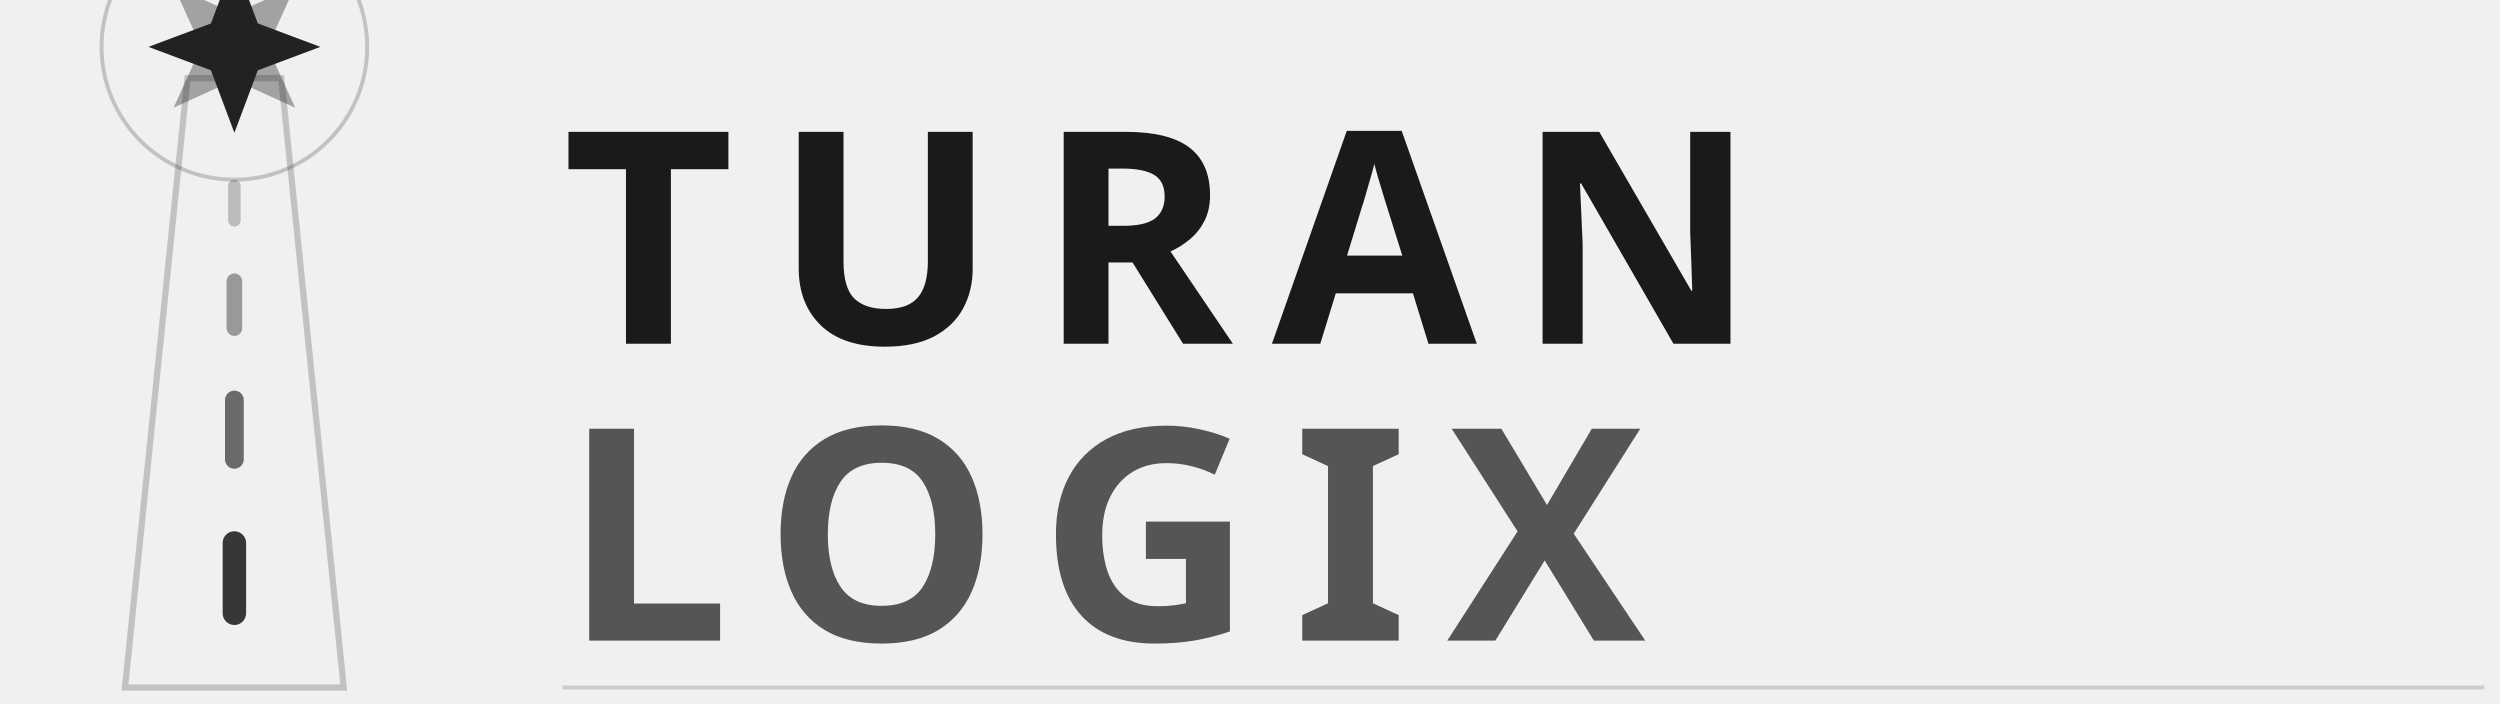
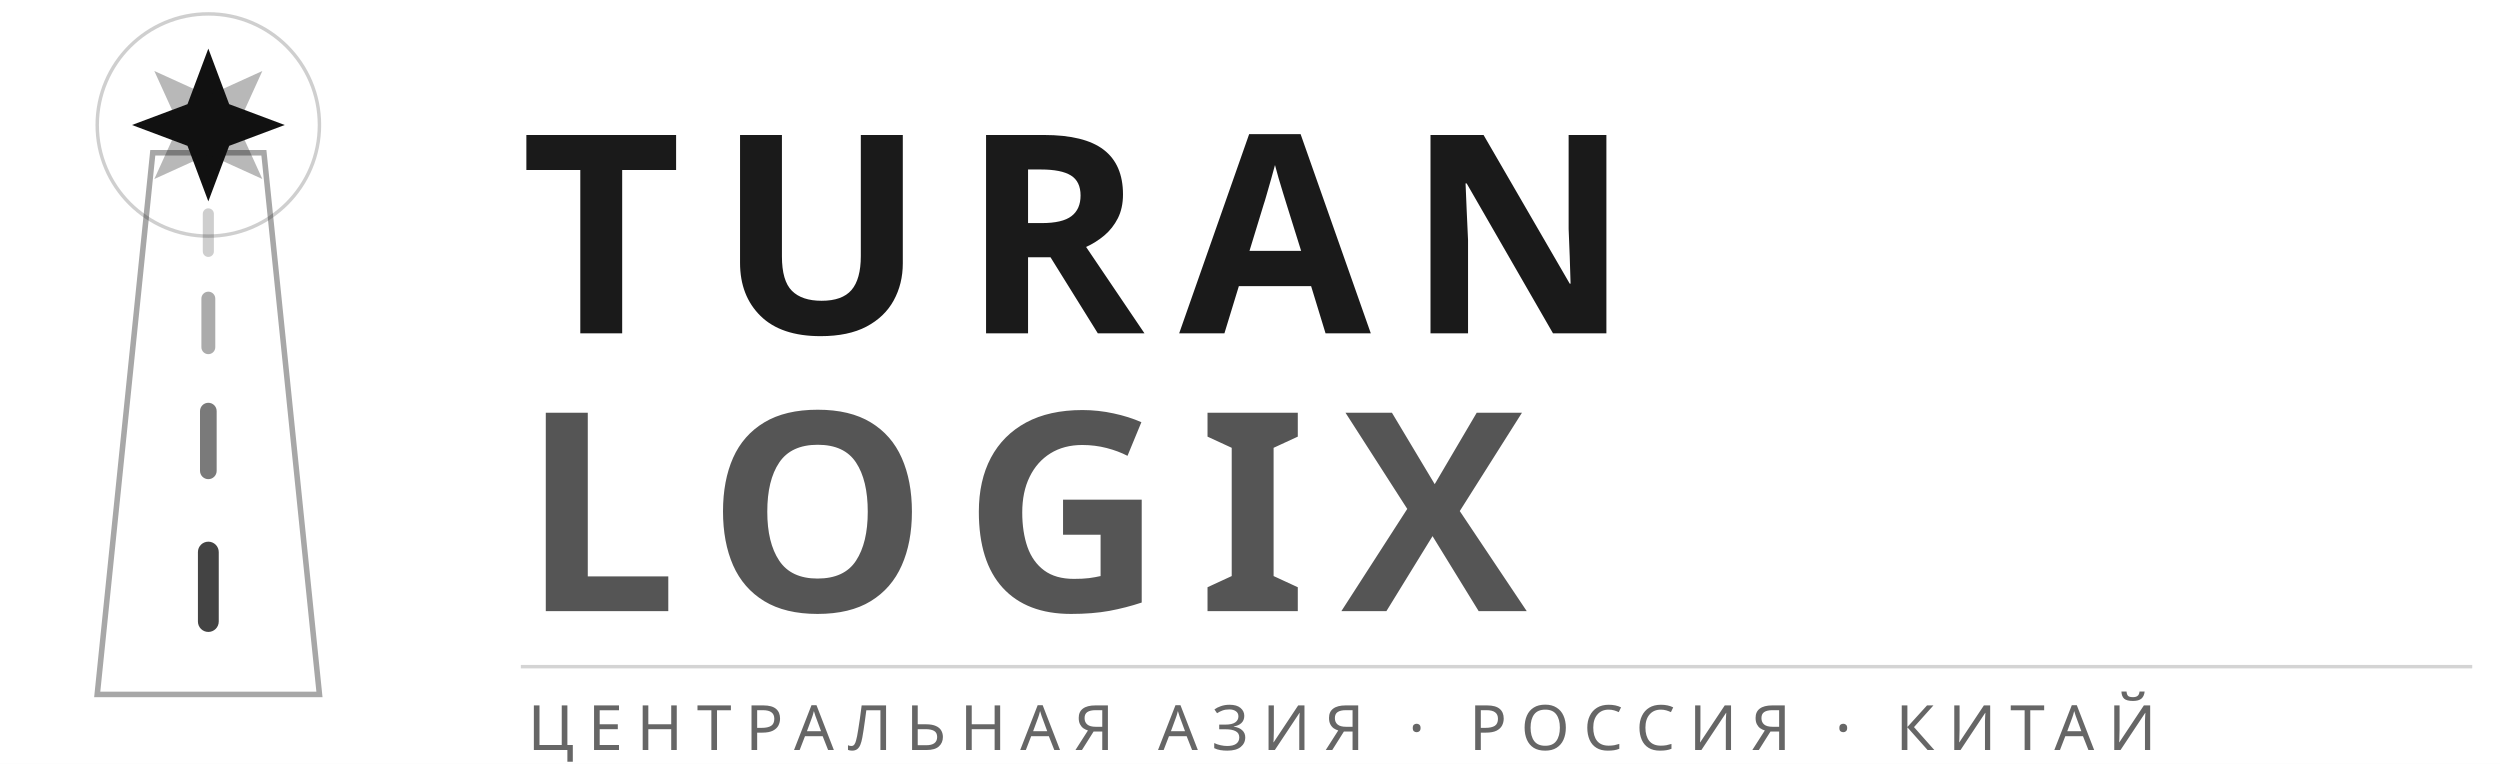
- <svg xmlns="http://www.w3.org/2000/svg" viewBox="0 0 320 90" fill="none">
-   <polygon points="16,88 44,88 36,10 24,10" fill="none" stroke="#222222" stroke-width="0.8" opacity="0.22" />
-   <rect x="28.5" y="68" width="3" height="12" rx="1.5" fill="#222222" opacity="0.9" />
-   <rect x="28.8" y="50" width="2.4" height="10" rx="1.2" fill="#222222" opacity="0.65" />
-   <rect x="29" y="35" width="2" height="8" rx="1" fill="#222222" opacity="0.42" />
-   <rect x="29.2" y="23" width="1.6" height="6" rx="0.8" fill="#222222" opacity="0.26" />
-   <g transform="translate(30,6)">
-     <polygon points="0,-11 3,-3 11,0 3,3 0,11 -3,3 -11,0 -3,-3" fill="#222222" />
-     <polygon points="0,-11 3,-3 11,0 3,3 0,11 -3,3 -11,0 -3,-3" fill="#222222" transform="rotate(45)" opacity="0.38" />
-     <circle cx="0" cy="0" r="17" fill="none" stroke="#222222" stroke-width="0.5" opacity="0.22" />
+ <svg xmlns="http://www.w3.org/2000/svg" viewBox="0 0 360 110" fill="none">
+   <rect width="360" height="110" fill="#ffffff" />
+   <polygon points="14,100 46,100 38,22 22,22" fill="none" stroke="#222222" stroke-width="0.8" opacity="0.40" />
+   <rect x="28.5" y="78" width="3" height="13" rx="1.5" fill="#222222" opacity="0.85" />
+   <rect x="28.8" y="58" width="2.4" height="11" rx="1.2" fill="#222222" opacity="0.60" />
+   <rect x="29" y="42" width="2" height="9" rx="1" fill="#222222" opacity="0.38" />
+   <rect x="29.2" y="30" width="1.6" height="7" rx="0.8" fill="#222222" opacity="0.22" />
+   <g transform="translate(30,18)">
+     <polygon points="0,-11 3,-3 11,0 3,3 0,11 -3,3 -11,0 -3,-3" fill="#111111" />
+     <polygon points="0,-11 3,-3 11,0 3,3 0,11 -3,3 -11,0 -3,-3" fill="#111111" transform="rotate(45)" opacity="0.30" />
+     <circle cx="0" cy="0" r="16" fill="none" stroke="#111111" stroke-width="0.5" opacity="0.20" />
  </g>
-   <text x="72" y="44" font-family="Manrope, system-ui, sans-serif" font-weight="800" font-size="38" fill="#1a1a1a" letter-spacing="5">TURAN</text>
-   <text x="72" y="82" font-family="Manrope, system-ui, sans-serif" font-weight="800" font-size="38" fill="#555555" letter-spacing="5">LOGIX</text>
-   <line x1="72" y1="88" x2="318" y2="88" stroke="#aaaaaa" stroke-width="0.5" opacity="0.5" />
+   <text x="75" y="48" font-family="Manrope,system-ui,sans-serif" font-weight="800" font-size="40" fill="#1a1a1a" letter-spacing="5">TURAN</text>
+   <text x="75" y="88" font-family="Manrope,system-ui,sans-serif" font-weight="800" font-size="40" fill="#555555" letter-spacing="5">LOGIX</text>
+   <line x1="75" y1="96" x2="356" y2="96" stroke="#aaaaaa" stroke-width="0.5" opacity="0.5" />
+   <text x="76" y="108" font-family="Manrope,system-ui,sans-serif" font-weight="500" font-size="9" fill="#666666" letter-spacing="2">ЦЕНТРАЛЬНАЯ АЗИЯ · РОССИЯ · КИТАЙ</text>
</svg>
